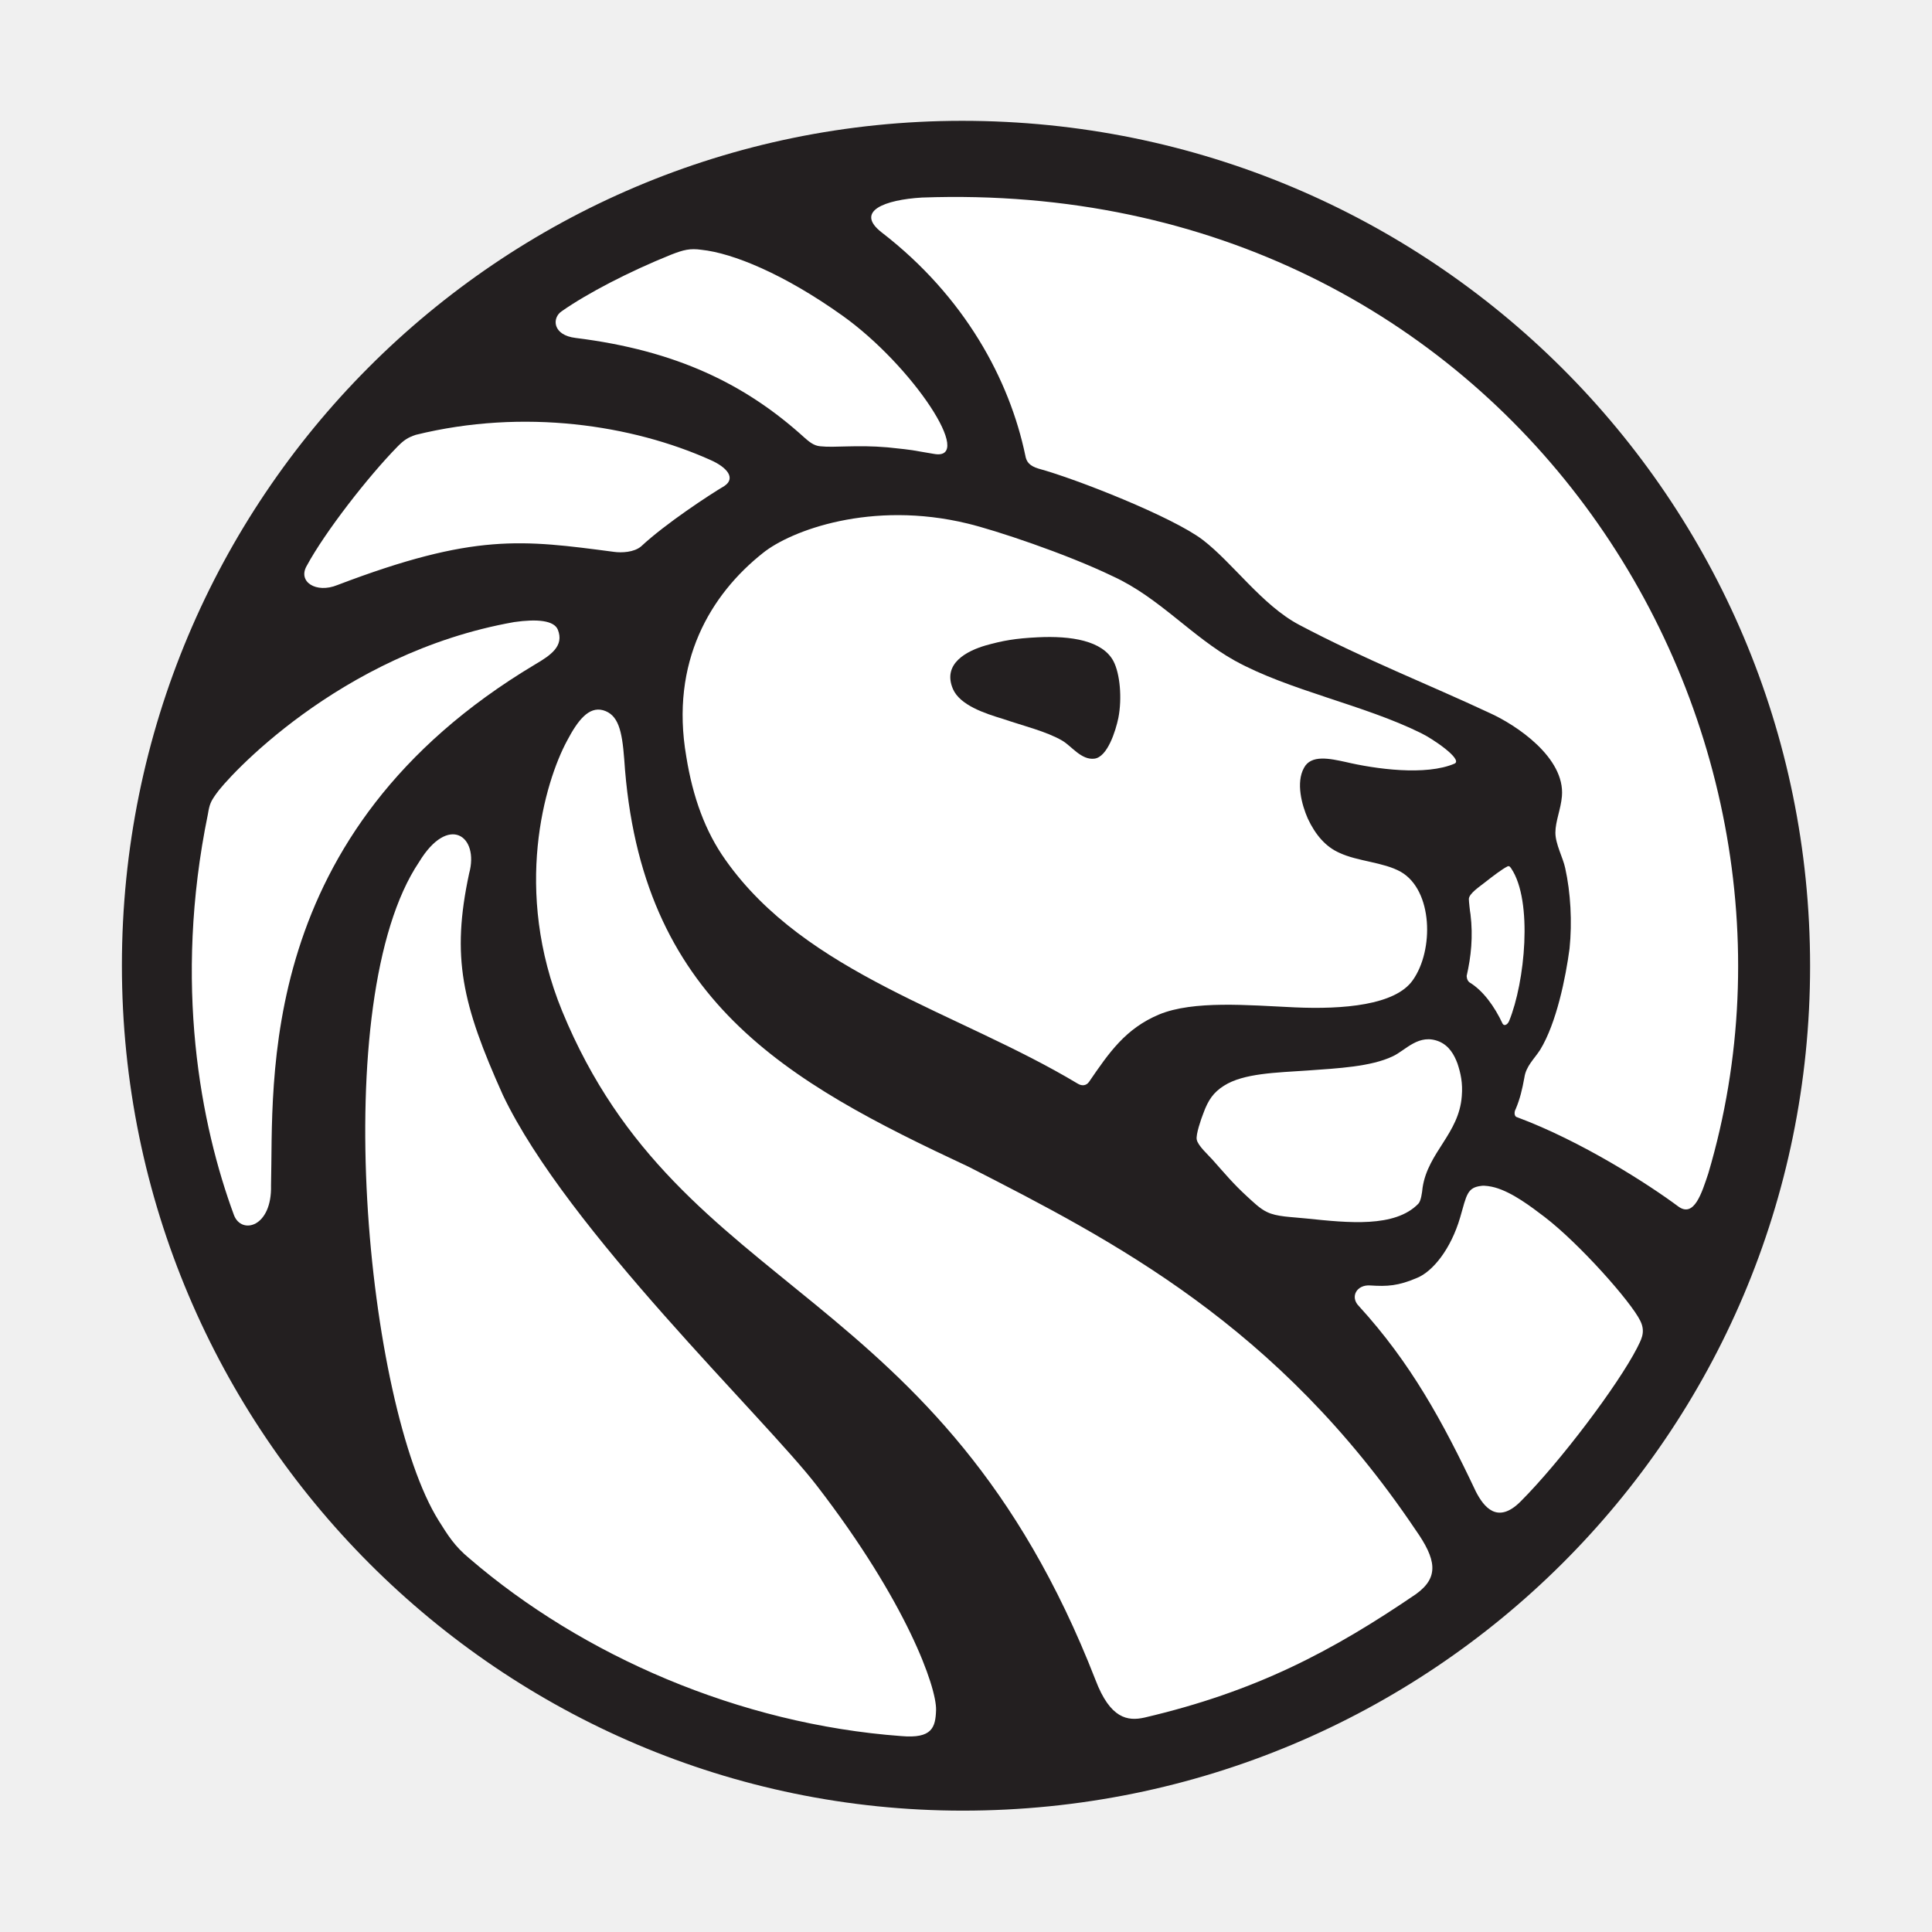
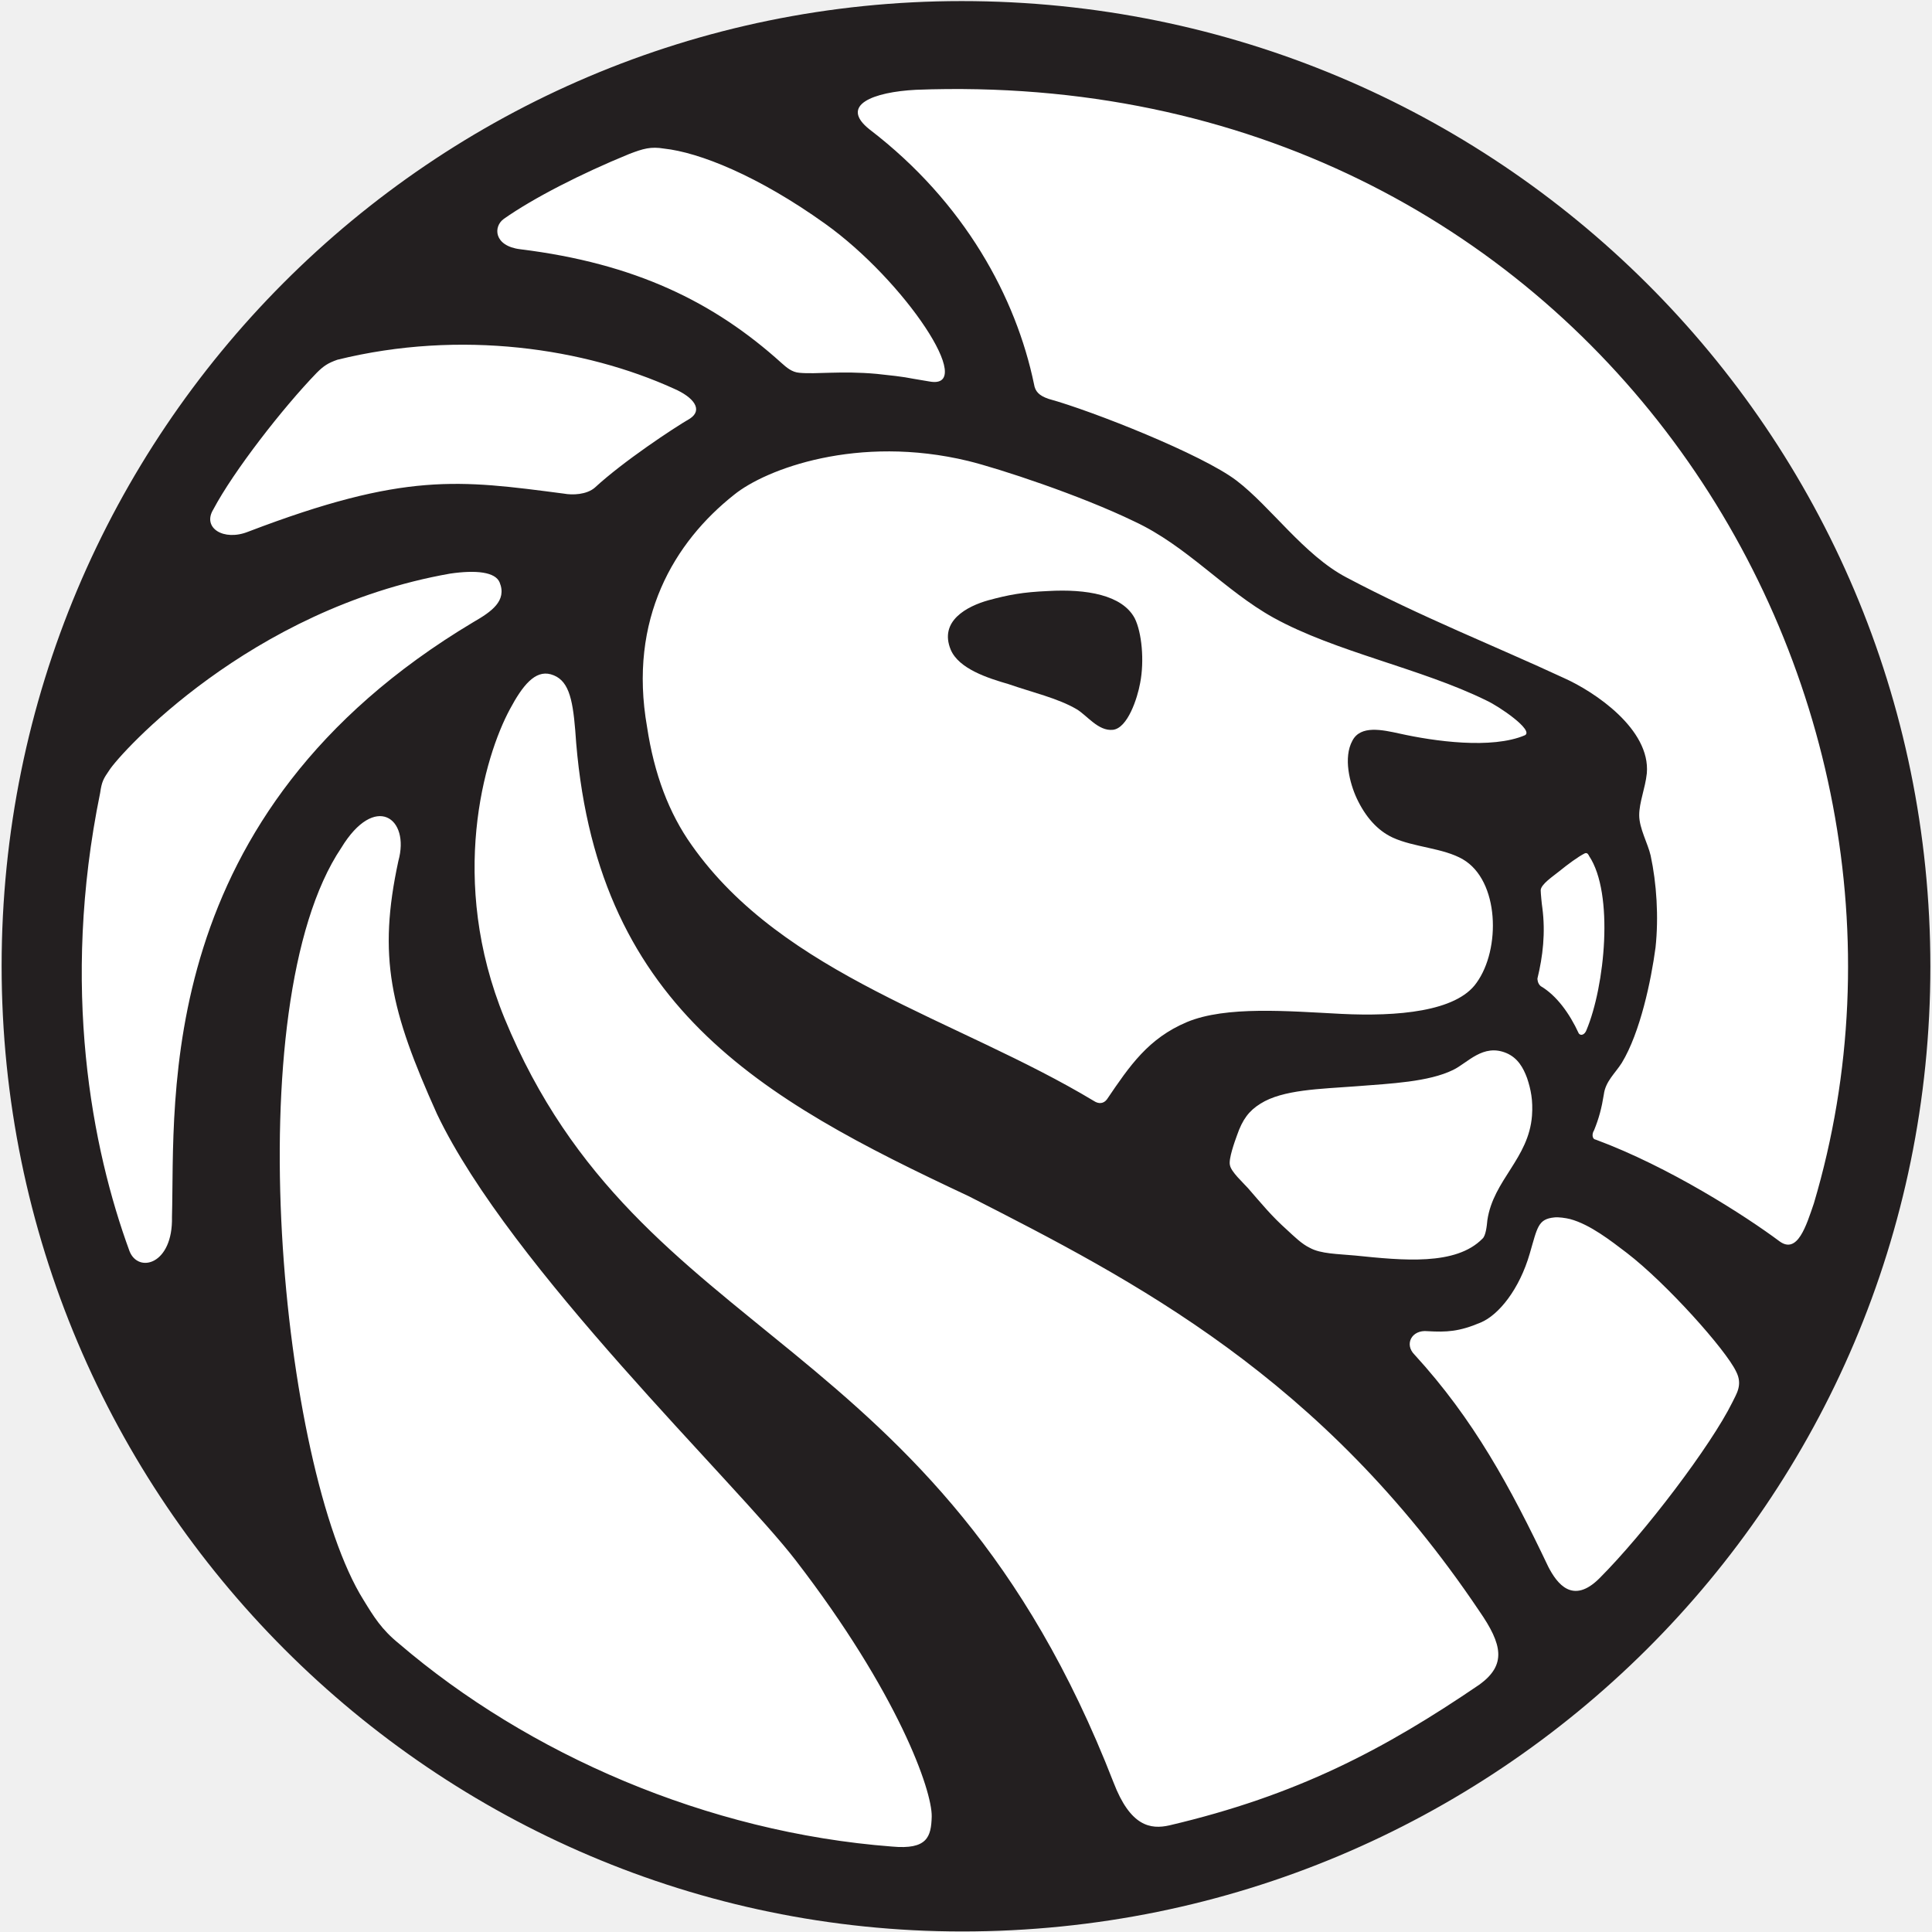
- <svg xmlns="http://www.w3.org/2000/svg" version="1.1" id="Layer_1" x="0px" y="0px" viewBox="-334 207 355 355" style="enable-background:new -334 207 355 355;" xml:space="preserve">
+ <svg xmlns="http://www.w3.org/2000/svg" version="1.1" id="Layer_1" x="0px" y="0px" viewBox="-243 418.5 355 355" style="enable-background:new -243 418.5 355 355;" xml:space="preserve">
  <style type="text/css">
	.st0{fill:#FFFFFF;}
	.st1{fill:#231F20;}
</style>
-   <circle class="st0" cx="-156.5" cy="384.5" r="151.8" />
+   <circle class="st0" cx="-65.5" cy="596" r="173.4" />
  <g>
-     <path class="st1" d="M-157.2,229.2c-85.1,0-154.4,69.2-154.4,155.2s69.8,155.3,154.5,155.3c86,0,155.7-69.2,155.7-155.2   C-1.4,298.5-71.1,229.2-157.2,229.2z M-247.7,493.4c-2.8-2.3-4-4.3-5.7-7c-13.2-21.1-20.6-95.7-3.6-121c5.4-8.9,11.1-4.8,9.2,2.1   c-3.3,15.4-1.3,24,6.2,40.7c11.8,24.8,48.1,59.3,57.7,71.8c16.5,21.4,22,37,21.9,41.2c-0.1,3.2-0.7,5.3-6.4,4.8   C-198.2,523.8-227,511.2-247.7,493.4z M-20.1,422.6c-1.2,3.6-2.6,8.2-5.5,6.1c-5.5-4.1-17.8-12-29.6-16.4c-0.6-0.1-0.6-1-0.3-1.5   c0.8-1.9,1.2-3.6,1.6-5.8c0.3-2.1,1.8-3.4,2.9-5.1c3-4.9,4.7-13.3,5.4-18.6c0.5-4.9,0.2-10.3-0.8-14.8c-0.4-1.9-1.8-4.4-1.8-6.5   s1-4.3,1.2-6.7c0.6-7.1-8.4-13.1-13.3-15.3c-11.1-5.2-22.9-9.8-35-16.2c-6.8-3.6-12.2-11.4-17.7-15.6s-23.2-11.2-30.2-13.1   c-1.6-0.5-2.2-1.2-2.4-2.4c-2.9-13.9-11.1-29.2-26.4-41c-5-3.9,0.6-6,7.4-6.4C-57.2,239.4,4.8,338.5-20.1,422.6z M-63.8,375   c-0.1-0.5-0.3-2.4-0.3-2.8c0-1,2-2.3,3-3.1c1.4-1.1,3.1-2.4,4.1-2.9c0.4-0.2,0.6,0.3,0.7,0.4c4,6,2.5,20.9-0.4,28   c-0.3,0.7-0.9,1-1.2,0.5c-1.5-3.2-3.6-6.1-6.1-7.6c-0.5-0.4-0.5-1.1-0.5-1.2C-63.7,382.8-63.3,379.1-63.8,375z M-193.8,308.6   c5.1-4.1,19.9-9.7,37.6-5.4c5,1.2,18,5.5,26.7,9.7c8.5,3.9,14.5,11.1,22.4,15.5c10,5.5,23.7,8.1,34.2,13.3c2.1,1,7.7,4.8,6.2,5.6   c-5.3,2.3-14.6,1-20.1-0.3c-2.8-0.6-6.3-1.4-7.6,1.1c-1.5,2.7-0.4,6.8,0.7,9.3c1.4,3,3.3,5.2,5.8,6.3c3.4,1.6,8.1,1.7,11.3,3.5   c5.9,3.4,6.1,14.4,2.2,19.9c-3.2,4.6-12.8,5.4-21.7,5c-8.6-0.4-18.6-1.3-24.9,1.3c-6.2,2.6-9.2,7-12.9,12.4   c-0.5,0.7-1.3,0.8-2.1,0.3c-22-13.2-49.9-20.1-64.7-41.1c-3.7-5.2-6-11.5-7.2-19C-210.9,328.6-203.4,316.2-193.8,308.6z    M-228.2,269.1c-4.3-0.5-4.4-3.7-2.6-4.9c4.7-3.3,12.4-7.3,20.1-10.4c2.3-0.9,3.5-1.2,5.6-0.9c5.7,0.6,15.1,4.4,25.9,12.1   c12.9,9.2,24.5,26.8,16.8,25.4c-4.9-0.8-2.8-0.6-8.5-1.2c-5.8-0.5-9.7,0.1-12.4-0.2c-1.2-0.1-2.1-0.9-2.9-1.6   C-197,277.6-209.7,271.4-228.2,269.1z M-112.9,411.6c0.9-2.5,1.9-3.9,3.8-5.1c3.6-2.3,9.6-2.4,15.4-2.8c5.6-0.4,11.6-0.7,15.6-2.6   c2.4-1.1,4.8-4.3,8.6-2.7c1.8,0.8,2.7,2.4,3.3,4c0.6,1.8,1,3.6,0.8,6c-0.5,6.9-6.2,10.3-7.2,16.8c-0.1,1-0.3,2.5-0.8,3   c-4.3,4.4-12.8,3.5-20.5,2.7c-2.8-0.3-5.5-0.3-7.3-1.2c-1.3-0.6-2.6-1.9-3.7-2.9c-2.5-2.3-3.9-4-6.3-6.7c-0.8-0.9-2.7-2.6-2.9-3.7   C-114.3,415.5-113.3,412.6-112.9,411.6z M-260.9,289c1.1-1.1,1.8-1.6,3.3-2.1c19.9-4.9,39.8-1.8,54.1,4.6c3.2,1.4,4.7,3.4,2.6,4.8   c-2.7,1.6-10.8,6.9-15.3,11.1c-1.3,1.1-3.6,1.2-5,1c-16.8-2.2-25.6-3.5-50.8,6.1c-3.9,1.6-7.4-0.6-5.6-3.6   C-274.3,304.8-266.4,294.6-260.9,289z M-295.8,356.6c0.3-1.8,0.5-2.3,1.5-3.7c1.7-2.6,22.5-25.9,54.8-31.6c4.2-0.6,7.3-0.3,8,1.4   c1.2,3-1.3,4.7-4.2,6.4c-51.7,30.9-48,76.9-48.5,95.7c0.2,7.7-5.4,9.1-6.8,5.5C-297.1,413.8-302.2,387.8-295.8,356.6z    M-230.7,392.8c-9.1-22.2-3.2-42.1,0.9-49.7c2-3.8,4-6.3,6.6-5.6c2.8,0.8,3.5,3.7,3.9,9c2.9,44.3,29.7,59.2,63.3,74.9   c26.6,13.6,56.8,29.1,82.1,66.7c3.8,5.4,4.4,8.7,0.1,11.8c-15.4,10.5-29.4,17.9-49.9,22.7c-3.1,0.7-6.3,0.2-9-6.9   C-161.2,442.5-208.9,445.8-230.7,392.8z M-54.6,482.9c-4.3,4.3-6.8,0.9-8.2-1.8c-6.1-12.9-12-23.7-21.5-34.1   c-1.7-1.7-0.4-4,2.1-3.8c3.1,0.2,5.1,0.1,8.6-1.4c2.9-1.2,6.2-5.3,7.9-11.1c1.2-4.2,1.3-5.5,3.9-5.8c0.6-0.1,1.8,0.1,2.5,0.3   c3.2,0.9,6.6,3.5,9.1,5.4c6.4,4.9,15.9,15.6,17.6,19.1c1.1,2.2,0,3.7-0.6,5C-36.7,461.5-47.3,475.6-54.6,482.9z" />
-     <path class="st1" d="M-149.7,339.1c3.8,1.3,8,2.3,10.9,4c1.7,1,3.5,3.6,5.9,3.3c2.4-0.3,3.9-5.1,4.4-7.5c0.7-3.6,0.3-8.1-0.9-10.4   c-2-3.8-7.8-4.7-13.9-4.4c-4.1,0.2-6.4,0.6-9.6,1.5c-3.4,1-8,3.3-6,8C-157.6,336.6-153,338.1-149.7,339.1z" />
+     <path class="st1" d="M-66.3,418.7c-97.2,0-176.4,79.1-176.4,177.3s79.7,177.4,176.5,177.4c98.2,0,177.9-79.1,177.9-177.3   C111.7,497.9,32.1,418.7-66.3,418.7z M-169.7,720.5c-3.2-2.6-4.6-4.9-6.5-8c-15.1-24.1-23.5-109.3-4.1-138.2   c6.2-10.2,12.7-5.5,10.5,2.4c-3.8,17.6-1.5,27.4,7.1,46.5c13.5,28.3,54.9,67.7,65.9,82c18.8,24.4,25.1,42.3,25,47.1   c-0.1,3.7-0.8,6.1-7.3,5.5C-113.1,755.2-146,740.8-169.7,720.5z M90.3,639.6c-1.4,4.1-3,9.4-6.3,7c-6.3-4.7-20.3-13.7-33.8-18.7   c-0.7-0.1-0.7-1.1-0.3-1.7c0.9-2.2,1.4-4.1,1.8-6.6c0.3-2.4,2.1-3.9,3.3-5.8c3.4-5.6,5.4-15.2,6.2-21.2c0.6-5.6,0.2-11.8-0.9-16.9   c-0.5-2.2-2.1-5-2.1-7.4c0-2.4,1.1-4.9,1.4-7.7c0.7-8.1-9.6-15-15.2-17.5c-12.7-5.9-26.2-11.2-40-18.5c-7.8-4.1-13.9-13-20.2-17.8   c-6.3-4.8-26.5-12.8-34.5-15c-1.8-0.6-2.5-1.4-2.7-2.7c-3.3-15.9-12.7-33.4-30.2-46.8c-5.7-4.5,0.7-6.9,8.5-7.3   C47.9,430.3,118.8,543.6,90.3,639.6z M40.4,585.3c-0.1-0.6-0.3-2.7-0.3-3.2c0-1.1,2.3-2.6,3.4-3.5c1.6-1.3,3.5-2.7,4.7-3.3   c0.5-0.2,0.7,0.3,0.8,0.5c4.6,6.9,2.9,23.9-0.5,32c-0.3,0.8-1,1.1-1.4,0.6c-1.7-3.7-4.1-7-7-8.7c-0.6-0.5-0.6-1.3-0.6-1.4   C40.5,594.2,41,589.9,40.4,585.3z M-108.1,509.4c5.8-4.7,22.7-11.1,43-6.2c5.7,1.4,20.6,6.3,30.5,11.1c9.7,4.5,16.6,12.7,25.6,17.7   c11.4,6.3,27.1,9.3,39.1,15.2c2.4,1.1,8.8,5.5,7.1,6.4c-6.1,2.6-16.7,1.1-23-0.3c-3.2-0.7-7.2-1.6-8.7,1.3   c-1.7,3.1-0.5,7.8,0.8,10.6c1.6,3.4,3.8,5.9,6.6,7.2c3.9,1.8,9.3,1.9,12.9,4c6.7,3.9,7,16.5,2.5,22.7c-3.7,5.3-14.6,6.2-24.8,5.7   c-9.8-0.5-21.2-1.5-28.4,1.5c-7.1,3-10.5,8-14.7,14.2c-0.6,0.8-1.5,0.9-2.4,0.3c-25.1-15.1-57-23-73.9-47   c-4.2-5.9-6.9-13.1-8.2-21.7C-127.6,532.2-119.1,518.1-108.1,509.4z M-147.4,464.3c-4.9-0.6-5-4.2-3-5.6c5.4-3.8,14.2-8.3,23-11.9   c2.6-1,4-1.4,6.4-1c6.5,0.7,17.3,5,29.6,13.8c14.7,10.5,28,30.6,19.2,29c-5.6-0.9-3.2-0.7-9.7-1.4c-6.6-0.6-11.1,0.1-14.2-0.2   c-1.4-0.1-2.4-1-3.3-1.8C-111.8,474-126.3,466.9-147.4,464.3z M-15.7,627.1c1-2.9,2.2-4.5,4.3-5.8c4.1-2.6,11-2.7,17.6-3.2   c6.4-0.5,13.3-0.8,17.8-3c2.7-1.3,5.5-4.9,9.8-3.1c2.1,0.9,3.1,2.7,3.8,4.6c0.7,2.1,1.1,4.1,0.9,6.9c-0.6,7.9-7.1,11.8-8.2,19.2   c-0.1,1.1-0.3,2.9-0.9,3.4c-4.9,5-14.6,4-23.4,3.1c-3.2-0.3-6.3-0.3-8.3-1.4c-1.5-0.7-3-2.2-4.2-3.3c-2.9-2.6-4.5-4.6-7.2-7.7   c-0.9-1-3.1-3-3.3-4.2C-17.3,631.5-16.1,628.2-15.7,627.1z M-184.8,487c1.3-1.3,2.1-1.8,3.8-2.4c22.7-5.6,45.5-2.1,61.8,5.3   c3.7,1.6,5.4,3.9,3,5.5c-3.1,1.8-12.3,7.9-17.5,12.7c-1.5,1.3-4.1,1.4-5.7,1.1c-19.2-2.5-29.2-4-58,7c-4.5,1.8-8.5-0.7-6.4-4.1   C-200.1,505.1-191,493.4-184.8,487z M-224.6,564.2c0.3-2.1,0.6-2.6,1.7-4.2c1.9-3,25.7-29.6,62.6-36.1c4.8-0.7,8.3-0.3,9.1,1.6   c1.4,3.4-1.5,5.4-4.8,7.3c-59.1,35.3-54.8,87.8-55.4,109.3c0.2,8.8-6.2,10.4-7.8,6.3C-226.1,629.6-231.9,599.9-224.6,564.2z    M-150.3,605.6c-10.4-25.4-3.7-48.1,1-56.8c2.3-4.3,4.6-7.2,7.5-6.4c3.2,0.9,4,4.2,4.5,10.3c3.3,50.6,33.9,67.6,72.3,85.6   c30.4,15.5,64.9,33.2,93.8,76.2c4.3,6.2,5,9.9,0.1,13.5c-17.6,12-33.6,20.4-57,25.9c-3.5,0.8-7.2,0.2-10.3-7.9   C-70.9,662.4-125.4,666.1-150.3,605.6z M50.9,708.5c-4.9,4.9-7.8,1-9.4-2.1c-7-14.7-13.7-27.1-24.6-39c-1.9-1.9-0.5-4.6,2.4-4.3   c3.5,0.2,5.8,0.1,9.8-1.6c3.3-1.4,7.1-6.1,9-12.7c1.4-4.8,1.5-6.3,4.5-6.6c0.7-0.1,2.1,0.1,2.9,0.3c3.7,1,7.5,4,10.4,6.2   c7.3,5.6,18.2,17.8,20.1,21.8c1.3,2.5,0,4.2-0.7,5.7C71.4,684.1,59.2,700.2,50.9,708.5z" />
+     <path class="st1" d="M-57.7,544.2c4.3,1.5,9.1,2.6,12.5,4.6c1.9,1.1,4,4.1,6.7,3.8s4.5-5.8,5-8.6c0.8-4.1,0.3-9.3-1-11.9   c-2.3-4.3-8.9-5.4-15.9-5c-4.7,0.2-7.3,0.7-11,1.7c-3.9,1.1-9.1,3.8-6.9,9.1C-66.8,541.4-61.5,543.1-57.7,544.2z" />
  </g>
</svg>
